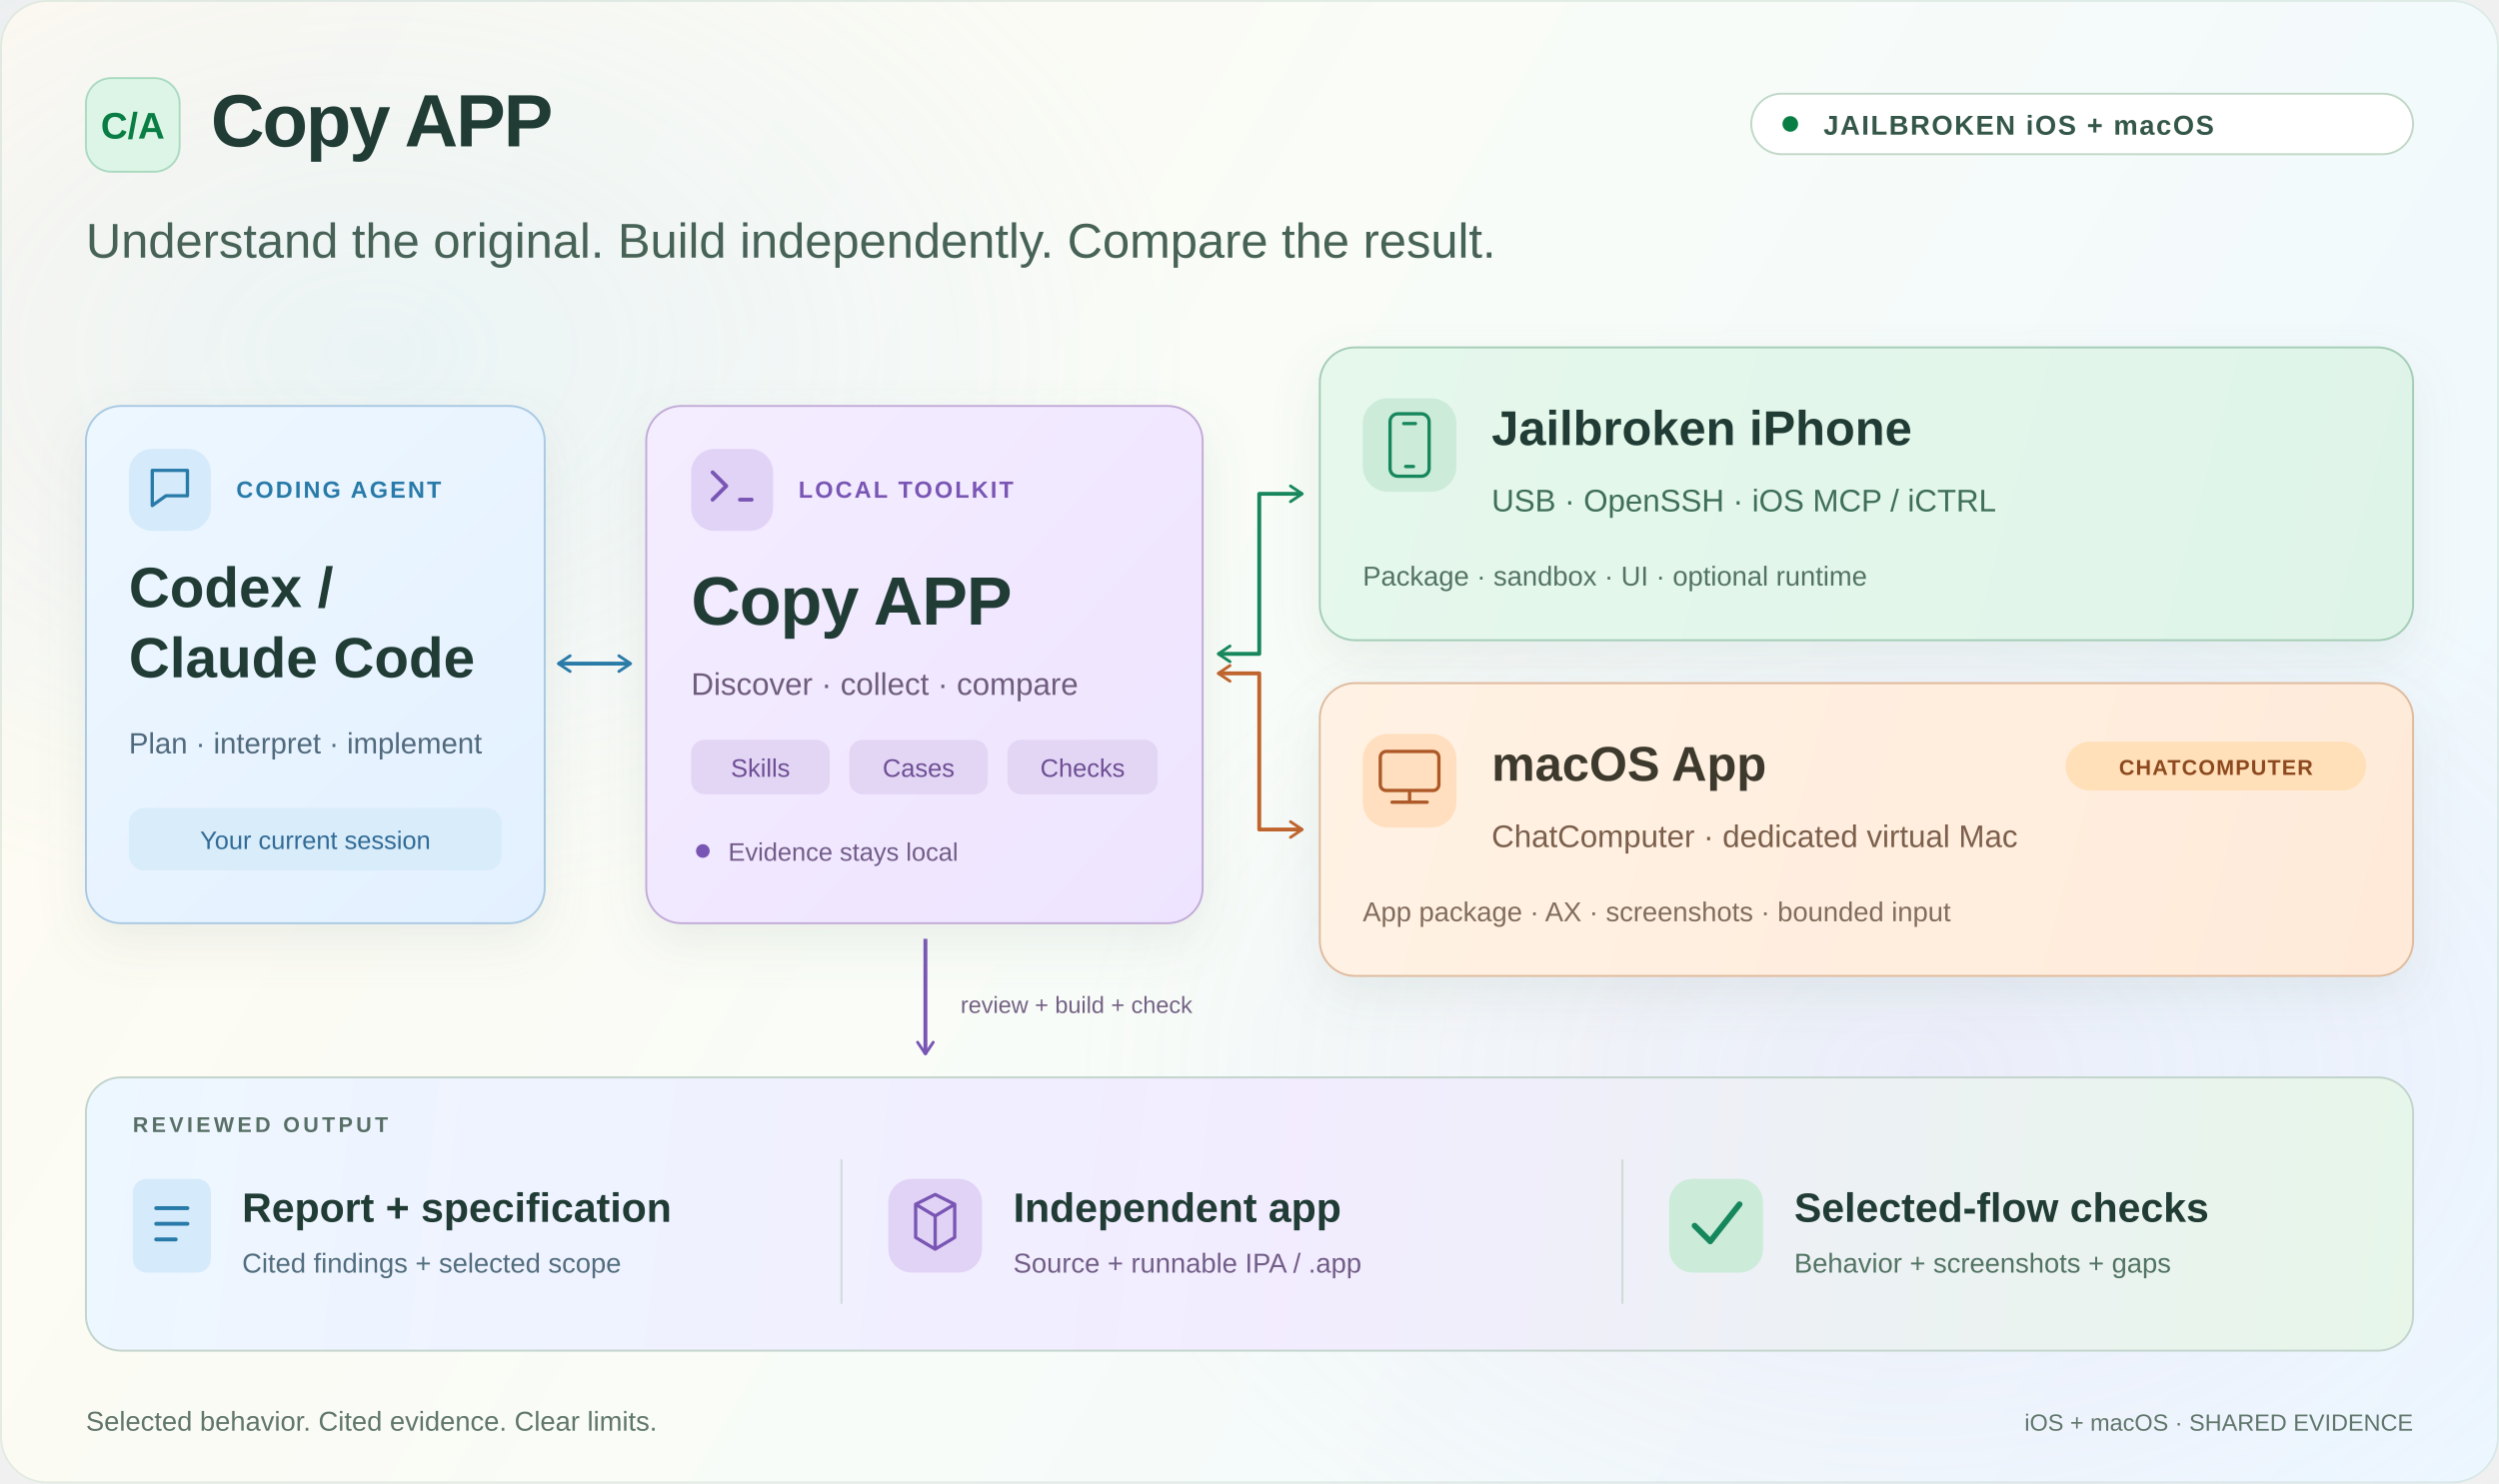
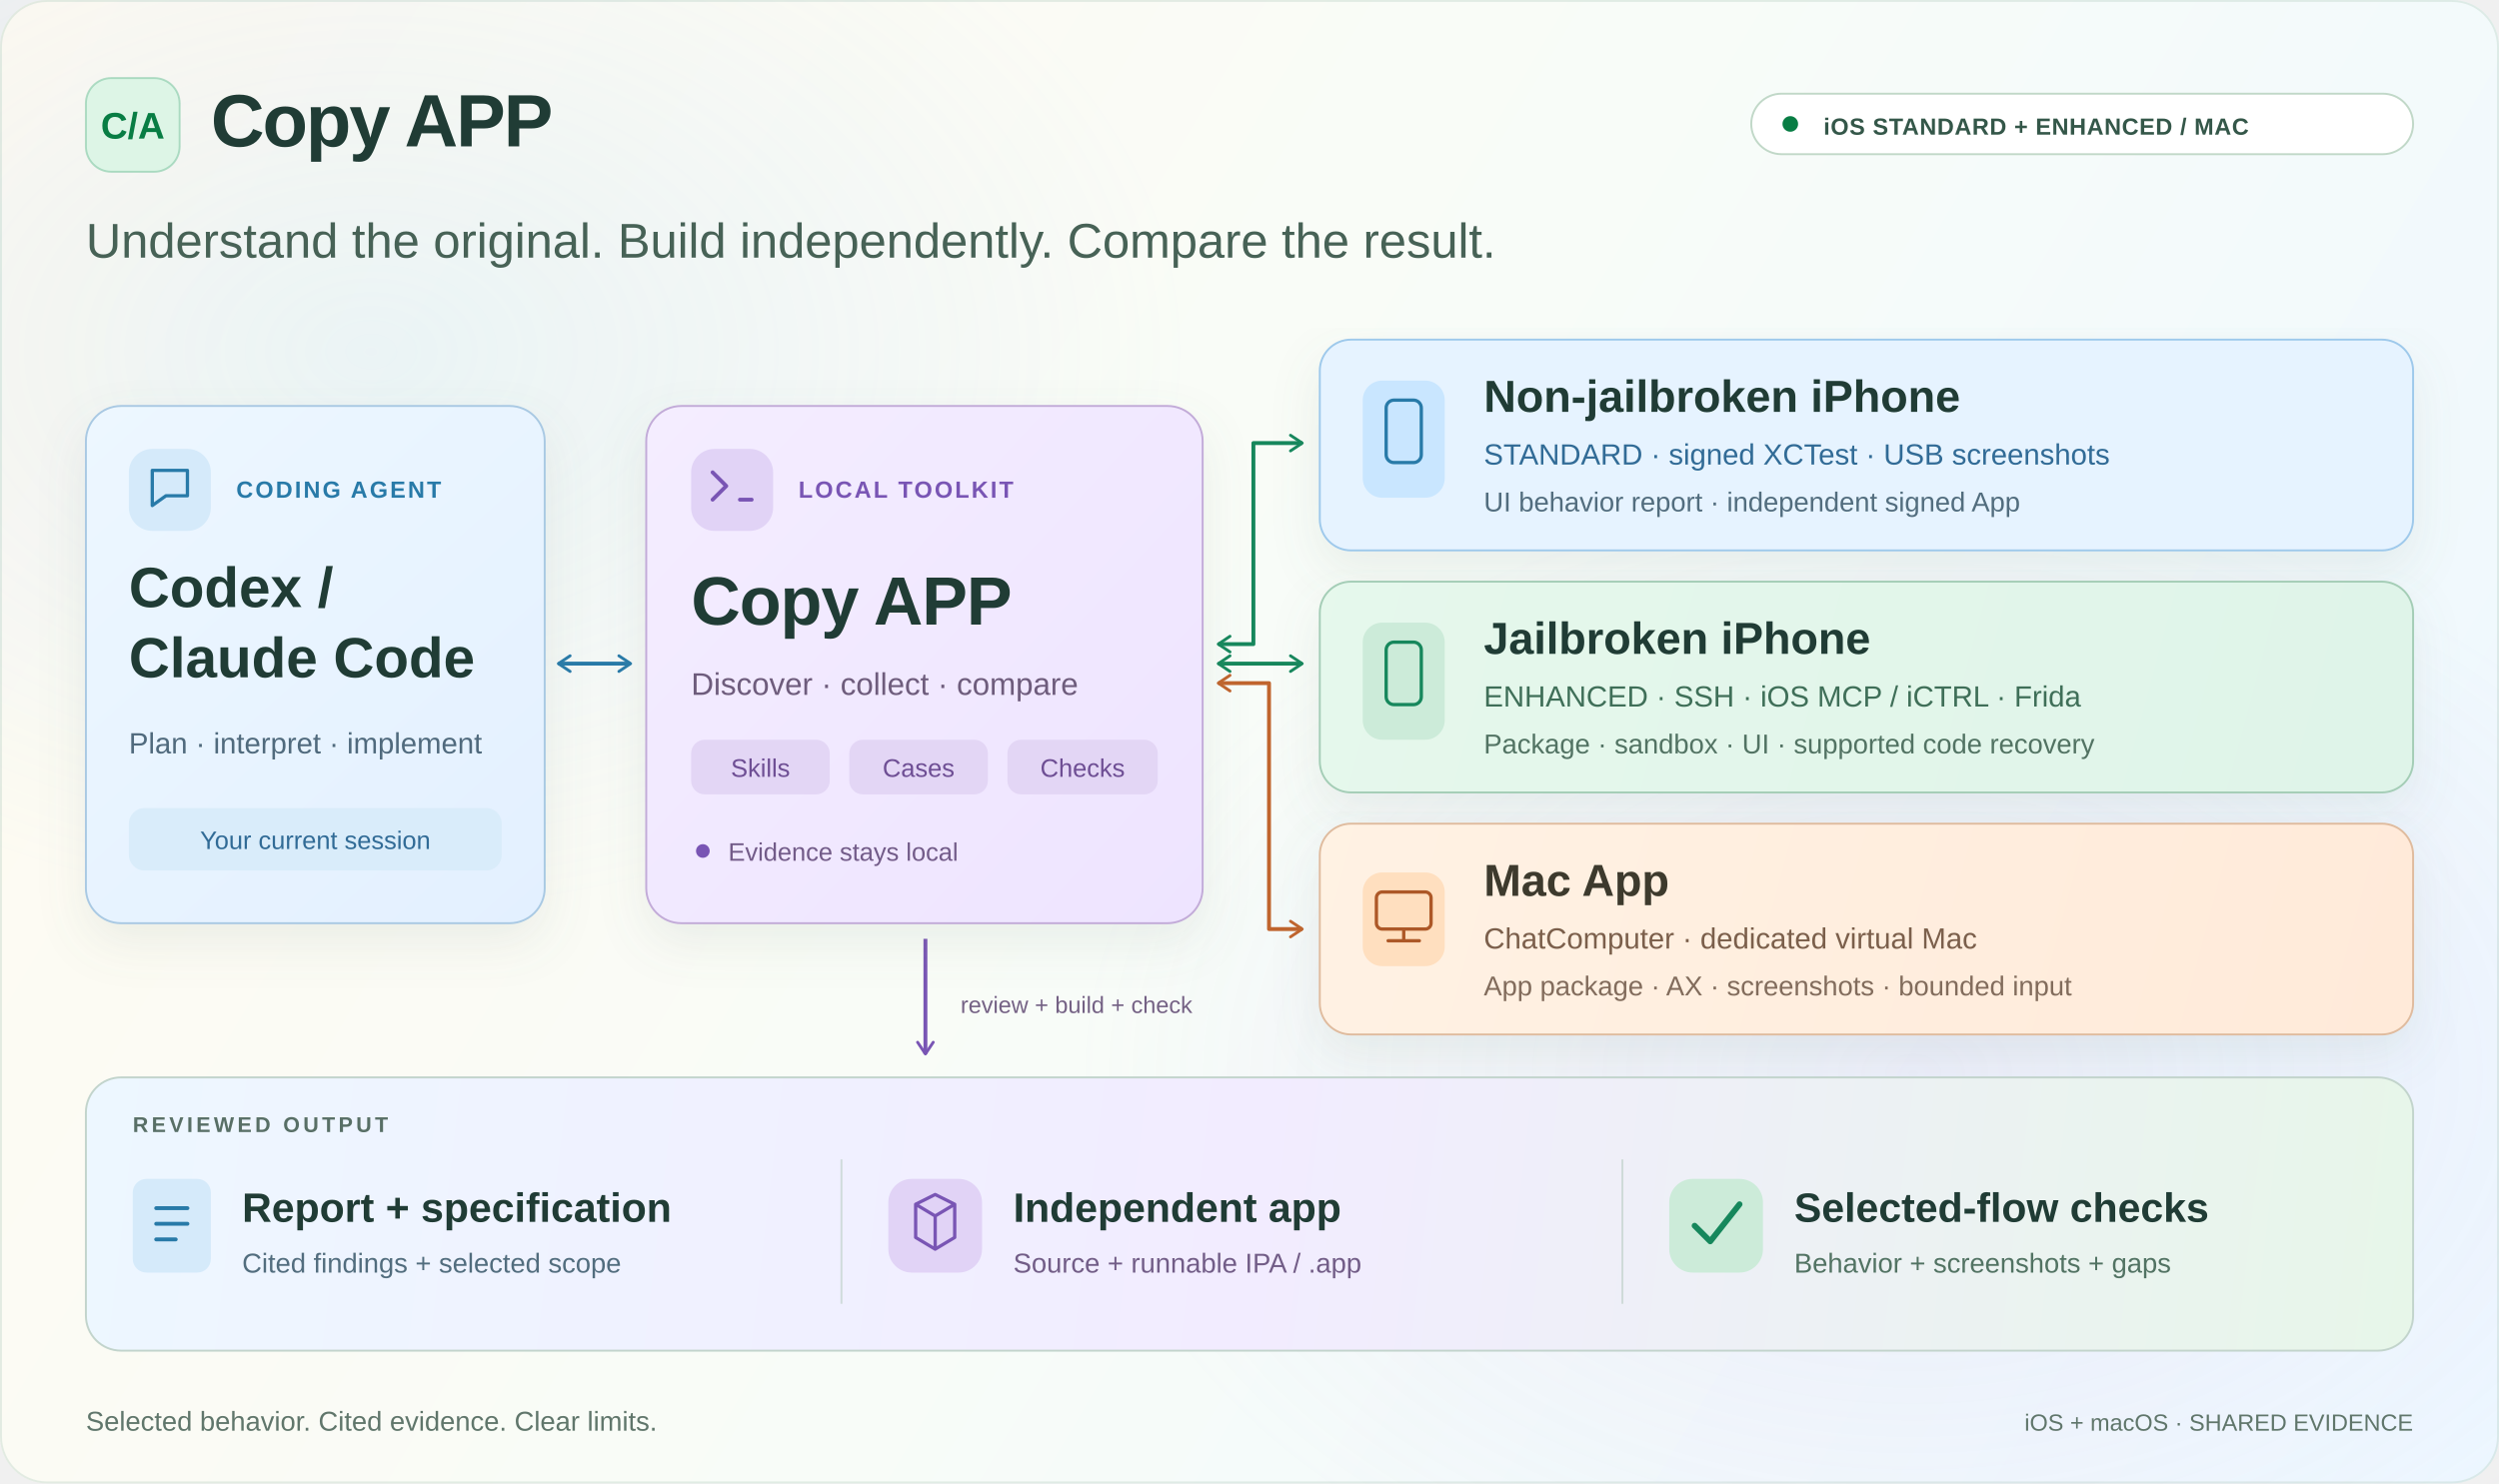
<svg xmlns="http://www.w3.org/2000/svg" width="1280" height="760" viewBox="0 0 1280 760" fill="none" role="img" aria-labelledby="title description">
  <defs>
    <linearGradient id="background" x1="0" y1="0" x2="1280" y2="760" gradientUnits="userSpaceOnUse">
      <stop stop-color="#fffaf0" />
      <stop offset=".5" stop-color="#f8fcf8" />
      <stop offset="1" stop-color="#edf7ff" />
    </linearGradient>
    <radialGradient id="blue">
      <stop stop-color="#8ecbff" stop-opacity=".16" />
      <stop offset="1" stop-color="#8ecbff" stop-opacity="0" />
    </radialGradient>
    <radialGradient id="purple">
      <stop stop-color="#bca3ed" stop-opacity=".14" />
      <stop offset="1" stop-color="#bca3ed" stop-opacity="0" />
    </radialGradient>
    <linearGradient id="agent" x1="44" y1="208" x2="279" y2="473" gradientUnits="userSpaceOnUse">
      <stop stop-color="#edf7ff" />
      <stop offset="1" stop-color="#e3f0ff" />
    </linearGradient>
    <linearGradient id="cli" x1="331" y1="208" x2="616" y2="473" gradientUnits="userSpaceOnUse">
      <stop stop-color="#f4edff" />
      <stop offset="1" stop-color="#eee4ff" />
    </linearGradient>
    <linearGradient id="ios" x1="676" y1="178" x2="1236" y2="328" gradientUnits="userSpaceOnUse">
      <stop stop-color="#e6f8ec" />
      <stop offset="1" stop-color="#dff4e9" />
    </linearGradient>
    <linearGradient id="mac" x1="676" y1="350" x2="1236" y2="500" gradientUnits="userSpaceOnUse">
      <stop stop-color="#fff2e4" />
      <stop offset="1" stop-color="#ffead9" />
    </linearGradient>
    <linearGradient id="output" x1="44" y1="552" x2="1236" y2="692" gradientUnits="userSpaceOnUse">
      <stop stop-color="#edf7ff" />
      <stop offset=".5" stop-color="#f2ecff" />
      <stop offset="1" stop-color="#e7f6e9" />
    </linearGradient>
    <filter id="shadow" x="-15%" y="-15%" width="130%" height="145%">
      <feDropShadow dx="0" dy="10" stdDeviation="12" flood-color="#6f9180" flood-opacity=".12" />
    </filter>
    <marker id="arrowBlue" viewBox="0 0 10 10" refX="8" refY="5" markerWidth="5" markerHeight="5" orient="auto-start-reverse">
      <path d="m2 1 6 4-6 4" stroke="#287aa8" stroke-width="1.5" stroke-linecap="round" stroke-linejoin="round" />
    </marker>
    <marker id="arrowGreen" viewBox="0 0 10 10" refX="8" refY="5" markerWidth="5" markerHeight="5" orient="auto-start-reverse">
      <path d="m2 1 6 4-6 4" stroke="#16875c" stroke-width="1.5" stroke-linecap="round" stroke-linejoin="round" />
    </marker>
    <marker id="arrowOrange" viewBox="0 0 10 10" refX="8" refY="5" markerWidth="5" markerHeight="5" orient="auto-start-reverse">
      <path d="m2 1 6 4-6 4" stroke="#c0642d" stroke-width="1.5" stroke-linecap="round" stroke-linejoin="round" />
    </marker>
    <marker id="arrowPurple" viewBox="0 0 10 10" refX="8" refY="5" markerWidth="5" markerHeight="5" orient="auto">
      <path d="m2 1 6 4-6 4" stroke="#7955b4" stroke-width="1.5" stroke-linecap="round" stroke-linejoin="round" />
    </marker>
  </defs>
  <rect width="1280" height="760" rx="24" fill="url(#background)" />
  <rect x=".5" y=".5" width="1279" height="759" rx="23.5" stroke="#b5cdbf" stroke-opacity=".35" />
  <ellipse cx="190" cy="180" rx="420" ry="290" fill="url(#blue)" />
  <ellipse cx="980" cy="550" rx="430" ry="300" fill="url(#purple)" />
  <g font-family="-apple-system,BlinkMacSystemFont,'Segoe UI',Arial,sans-serif">
    <rect x="44" y="40" width="48" height="48" rx="13" fill="#ddf5e6" stroke="#83c8a6" stroke-opacity=".6" />
    <text x="68" y="71" text-anchor="middle" fill="#087d44" font-size="19" font-weight="700">C/A</text>
    <text x="108" y="75" fill="#203c35" font-size="38" font-weight="750" letter-spacing="-1">Copy APP</text>
    <rect x="897" y="48" width="339" height="31" rx="15.5" fill="#ffffff" stroke="#c1d8c8" />
    <circle cx="917" cy="63.5" r="4" fill="#087d44" />
-     <text x="934" y="69" fill="#345749" font-size="14" font-weight="600" letter-spacing=".8">JAILBROKEN iOS + macOS</text>
+     <text x="934" y="69" fill="#345749" font-size="12" font-weight="600" letter-spacing=".3">iOS STANDARD + ENHANCED / MAC</text>
    <text x="44" y="132" fill="#476256" font-size="25" font-weight="500">Understand the original. Build independently. Compare the result.</text>
    <path d="M286 340H323" stroke="#287aa8" stroke-width="2" marker-start="url(#arrowBlue)" marker-end="url(#arrowBlue)" />
-     <path d="M624 335H645V253H667" stroke="#16875c" stroke-width="2" stroke-linejoin="round" marker-start="url(#arrowGreen)" marker-end="url(#arrowGreen)" />
-     <path d="M624 345H645V425H667" stroke="#c0642d" stroke-width="2" stroke-linejoin="round" marker-start="url(#arrowOrange)" marker-end="url(#arrowOrange)" />
+     <path d="M624 330H642V227H667" stroke="#16875c" stroke-width="2" stroke-linejoin="round" marker-start="url(#arrowGreen)" marker-end="url(#arrowGreen)" />
+     <path d="M624 350H650V476H667" stroke="#c0642d" stroke-width="2" stroke-linejoin="round" marker-start="url(#arrowOrange)" marker-end="url(#arrowOrange)" />
+     <path d="M624 340H667" stroke="#16875c" stroke-width="2" marker-start="url(#arrowGreen)" marker-end="url(#arrowGreen)" />
    <path d="M474 481V540" stroke="#7955b4" stroke-width="2" marker-end="url(#arrowPurple)" />
    <text x="492" y="519" fill="#746184" font-size="12">review + build + check</text>
    <g filter="url(#shadow)">
      <rect x="44" y="208" width="235" height="265" rx="18" fill="url(#agent)" stroke="#a9c9e3" />
    </g>
    <rect x="66" y="230" width="42" height="42" rx="12" fill="#d5eafa" />
    <path d="M78 241h18v13H85l-7 5z" stroke="#287aa8" stroke-width="1.7" stroke-linejoin="round" />
    <text x="121" y="255" fill="#287aa8" font-size="12" font-weight="700" letter-spacing="1.1">CODING AGENT</text>
    <text x="66" y="311" fill="#203c35" font-size="29" font-weight="700">Codex /</text>
    <text x="66" y="347" fill="#203c35" font-size="29" font-weight="700">Claude Code</text>
    <text x="66" y="386" fill="#506a7d" font-size="15">Plan · interpret · implement</text>
    <rect x="66" y="414" width="191" height="32" rx="8" fill="#d9ecfa" />
    <text x="161.5" y="435" text-anchor="middle" fill="#316b96" font-size="13">Your current session</text>
    <g filter="url(#shadow)">
      <rect x="331" y="208" width="285" height="265" rx="18" fill="url(#cli)" stroke="#c2abd8" />
    </g>
    <rect x="354" y="230" width="42" height="42" rx="12" fill="#e1d3f6" />
    <path d="m365 242 7 7-7 7m14 0h6" stroke="#7955b4" stroke-width="2" stroke-linecap="round" stroke-linejoin="round" />
    <text x="409" y="255" fill="#7955b4" font-size="12" font-weight="700" letter-spacing="1.1">LOCAL TOOLKIT</text>
    <text x="354" y="320" fill="#203c35" font-size="35" font-weight="750" letter-spacing="-.5">Copy APP</text>
    <text x="354" y="356" fill="#6e5c7c" font-size="16">Discover · collect · compare</text>
    <g font-size="13" text-anchor="middle" fill="#6e4e94">
      <rect x="354" y="379" width="71" height="28" rx="7" fill="#e3d6f5" />
      <text x="389.5" y="398">Skills</text>
      <rect x="435" y="379" width="71" height="28" rx="7" fill="#e3d6f5" />
      <text x="470.5" y="398">Cases</text>
      <rect x="516" y="379" width="77" height="28" rx="7" fill="#e3d6f5" />
      <text x="554.5" y="398">Checks</text>
    </g>
    <circle cx="360" cy="436" r="3.5" fill="#7955b4" />
    <text x="373" y="441" fill="#725b88" font-size="13">Evidence stays local</text>
    <g filter="url(#shadow)">
-       <rect x="676" y="178" width="560" height="150" rx="18" fill="url(#ios)" stroke="#a4cdb6" />
+       <rect x="676" y="174" width="560" height="108" rx="16" fill="#e6f3ff" stroke="#9ec9eb" />
    </g>
-     <rect x="698" y="204" width="48" height="48" rx="13" fill="#ccebd9" />
-     <rect x="712" y="212" width="20" height="32" rx="4" stroke="#16875c" stroke-width="1.7" />
-     <path d="M719 217h6m-5 22h4" stroke="#16875c" stroke-width="1.7" stroke-linecap="round" />
-     <text x="764" y="228" fill="#203c35" font-size="25" font-weight="700">Jailbroken iPhone</text>
-     <text x="764" y="262" fill="#3f6f58" font-size="16">USB · OpenSSH · iOS MCP / iCTRL</text>
-     <text x="698" y="300" fill="#527363" font-size="14">Package · sandbox · UI · optional runtime</text>
+     <rect x="698" y="195" width="42" height="60" rx="10" fill="#c9e6ff" />
+     <rect x="710" y="205" width="18" height="32" rx="4" stroke="#287aa8" stroke-width="1.7" />
+     <text x="760" y="211" fill="#203c35" font-size="23" font-weight="700">Non-jailbroken iPhone</text>
+     <text x="760" y="238" fill="#316b96" font-size="15">STANDARD · signed XCTest · USB screenshots</text>
+     <text x="760" y="262" fill="#526d7e" font-size="14">UI behavior report · independent signed App</text>
    <g filter="url(#shadow)">
-       <rect x="676" y="350" width="560" height="150" rx="18" fill="url(#mac)" stroke="#dfbb9e" />
+       <rect x="676" y="298" width="560" height="108" rx="16" fill="url(#ios)" stroke="#a4cdb6" />
    </g>
-     <rect x="698" y="376" width="48" height="48" rx="13" fill="#ffdfbf" />
-     <rect x="707" y="385" width="30" height="20" rx="3" stroke="#ad5827" stroke-width="1.7" />
-     <path d="M722 406v5m-9 0h18" stroke="#ad5827" stroke-width="1.7" stroke-linecap="round" />
-     <text x="764" y="400" fill="#3d3a2d" font-size="25" font-weight="700">macOS App</text>
-     <rect x="1058" y="380" width="154" height="25" rx="12.5" fill="#ffe0b9" />
-     <text x="1135" y="397" text-anchor="middle" fill="#8d481d" font-size="11" font-weight="700" letter-spacing=".6">CHATCOMPUTER</text>
-     <text x="764" y="434" fill="#7b5f4b" font-size="16">ChatComputer · dedicated virtual Mac</text>
-     <text x="698" y="472" fill="#826c5c" font-size="14">App package · AX · screenshots · bounded input</text>
+     <rect x="698" y="319" width="42" height="60" rx="10" fill="#ccebd9" />
+     <rect x="710" y="329" width="18" height="32" rx="4" stroke="#16875c" stroke-width="1.7" />
+     <text x="760" y="335" fill="#203c35" font-size="23" font-weight="700">Jailbroken iPhone</text>
+     <text x="760" y="362" fill="#3f6f58" font-size="15">ENHANCED · SSH · iOS MCP / iCTRL · Frida</text>
+     <text x="760" y="386" fill="#527363" font-size="14">Package · sandbox · UI · supported code recovery</text>
+     <g filter="url(#shadow)">
+       <rect x="676" y="422" width="560" height="108" rx="16" fill="url(#mac)" stroke="#dfbb9e" />
+     </g>
+     <rect x="698" y="447" width="42" height="48" rx="10" fill="#ffdfbf" />
+     <rect x="705" y="457" width="28" height="19" rx="3" stroke="#ad5827" stroke-width="1.7" />
+     <path d="M719 477v5m-8 0h16" stroke="#ad5827" stroke-width="1.7" stroke-linecap="round" />
+     <text x="760" y="459" fill="#3d3a2d" font-size="23" font-weight="700">Mac App</text>
+     <text x="760" y="486" fill="#7b5f4b" font-size="15">ChatComputer · dedicated virtual Mac</text>
+     <text x="760" y="510" fill="#826c5c" font-size="14">App package · AX · screenshots · bounded input</text>
    <rect x="44" y="552" width="1192" height="140" rx="18" fill="url(#output)" stroke="#c2d4cc" />
    <text x="68" y="580" fill="#586f66" font-size="11" font-weight="700" letter-spacing="1.7">REVIEWED OUTPUT</text>
    <path d="M431 594v74m400-74v74" stroke="#afc7b9" stroke-opacity=".5" />
    <rect x="68" y="604" width="40" height="48" rx="7" fill="#d5eafa" />
    <path d="M80 619h16m-16 8h16m-16 8h10" stroke="#287aa8" stroke-width="2" stroke-linecap="round" />
    <text x="124" y="626" fill="#203c35" font-size="21" font-weight="650">Report + specification</text>
    <text x="124" y="652" fill="#526d7e" font-size="14">Cited findings + selected scope</text>
    <rect x="455" y="604" width="48" height="48" rx="12" fill="#e1d3f6" />
    <path d="m469 617 10-5 10 5v17l-10 6-10-6zm0 0 10 6 10-6m-10 6v17" stroke="#7955b4" stroke-width="1.7" stroke-linejoin="round" />
    <text x="519" y="626" fill="#203c35" font-size="21" font-weight="650">Independent app</text>
    <text x="519" y="652" fill="#725d87" font-size="14">Source + runnable IPA / .app</text>
    <rect x="855" y="604" width="48" height="48" rx="12" fill="#ccebd9" />
    <path d="m868 628 8 8 15-19" stroke="#16875c" stroke-width="3" stroke-linecap="round" stroke-linejoin="round" />
    <text x="919" y="626" fill="#203c35" font-size="21" font-weight="650">Selected-flow checks</text>
    <text x="919" y="652" fill="#527363" font-size="14">Behavior + screenshots + gaps</text>
    <text x="44" y="733" fill="#60766b" font-size="14">Selected behavior. Cited evidence. Clear limits.</text>
    <text x="1236" y="733" text-anchor="end" fill="#60766b" font-size="12">iOS + macOS · SHARED EVIDENCE</text>
  </g>
</svg>
